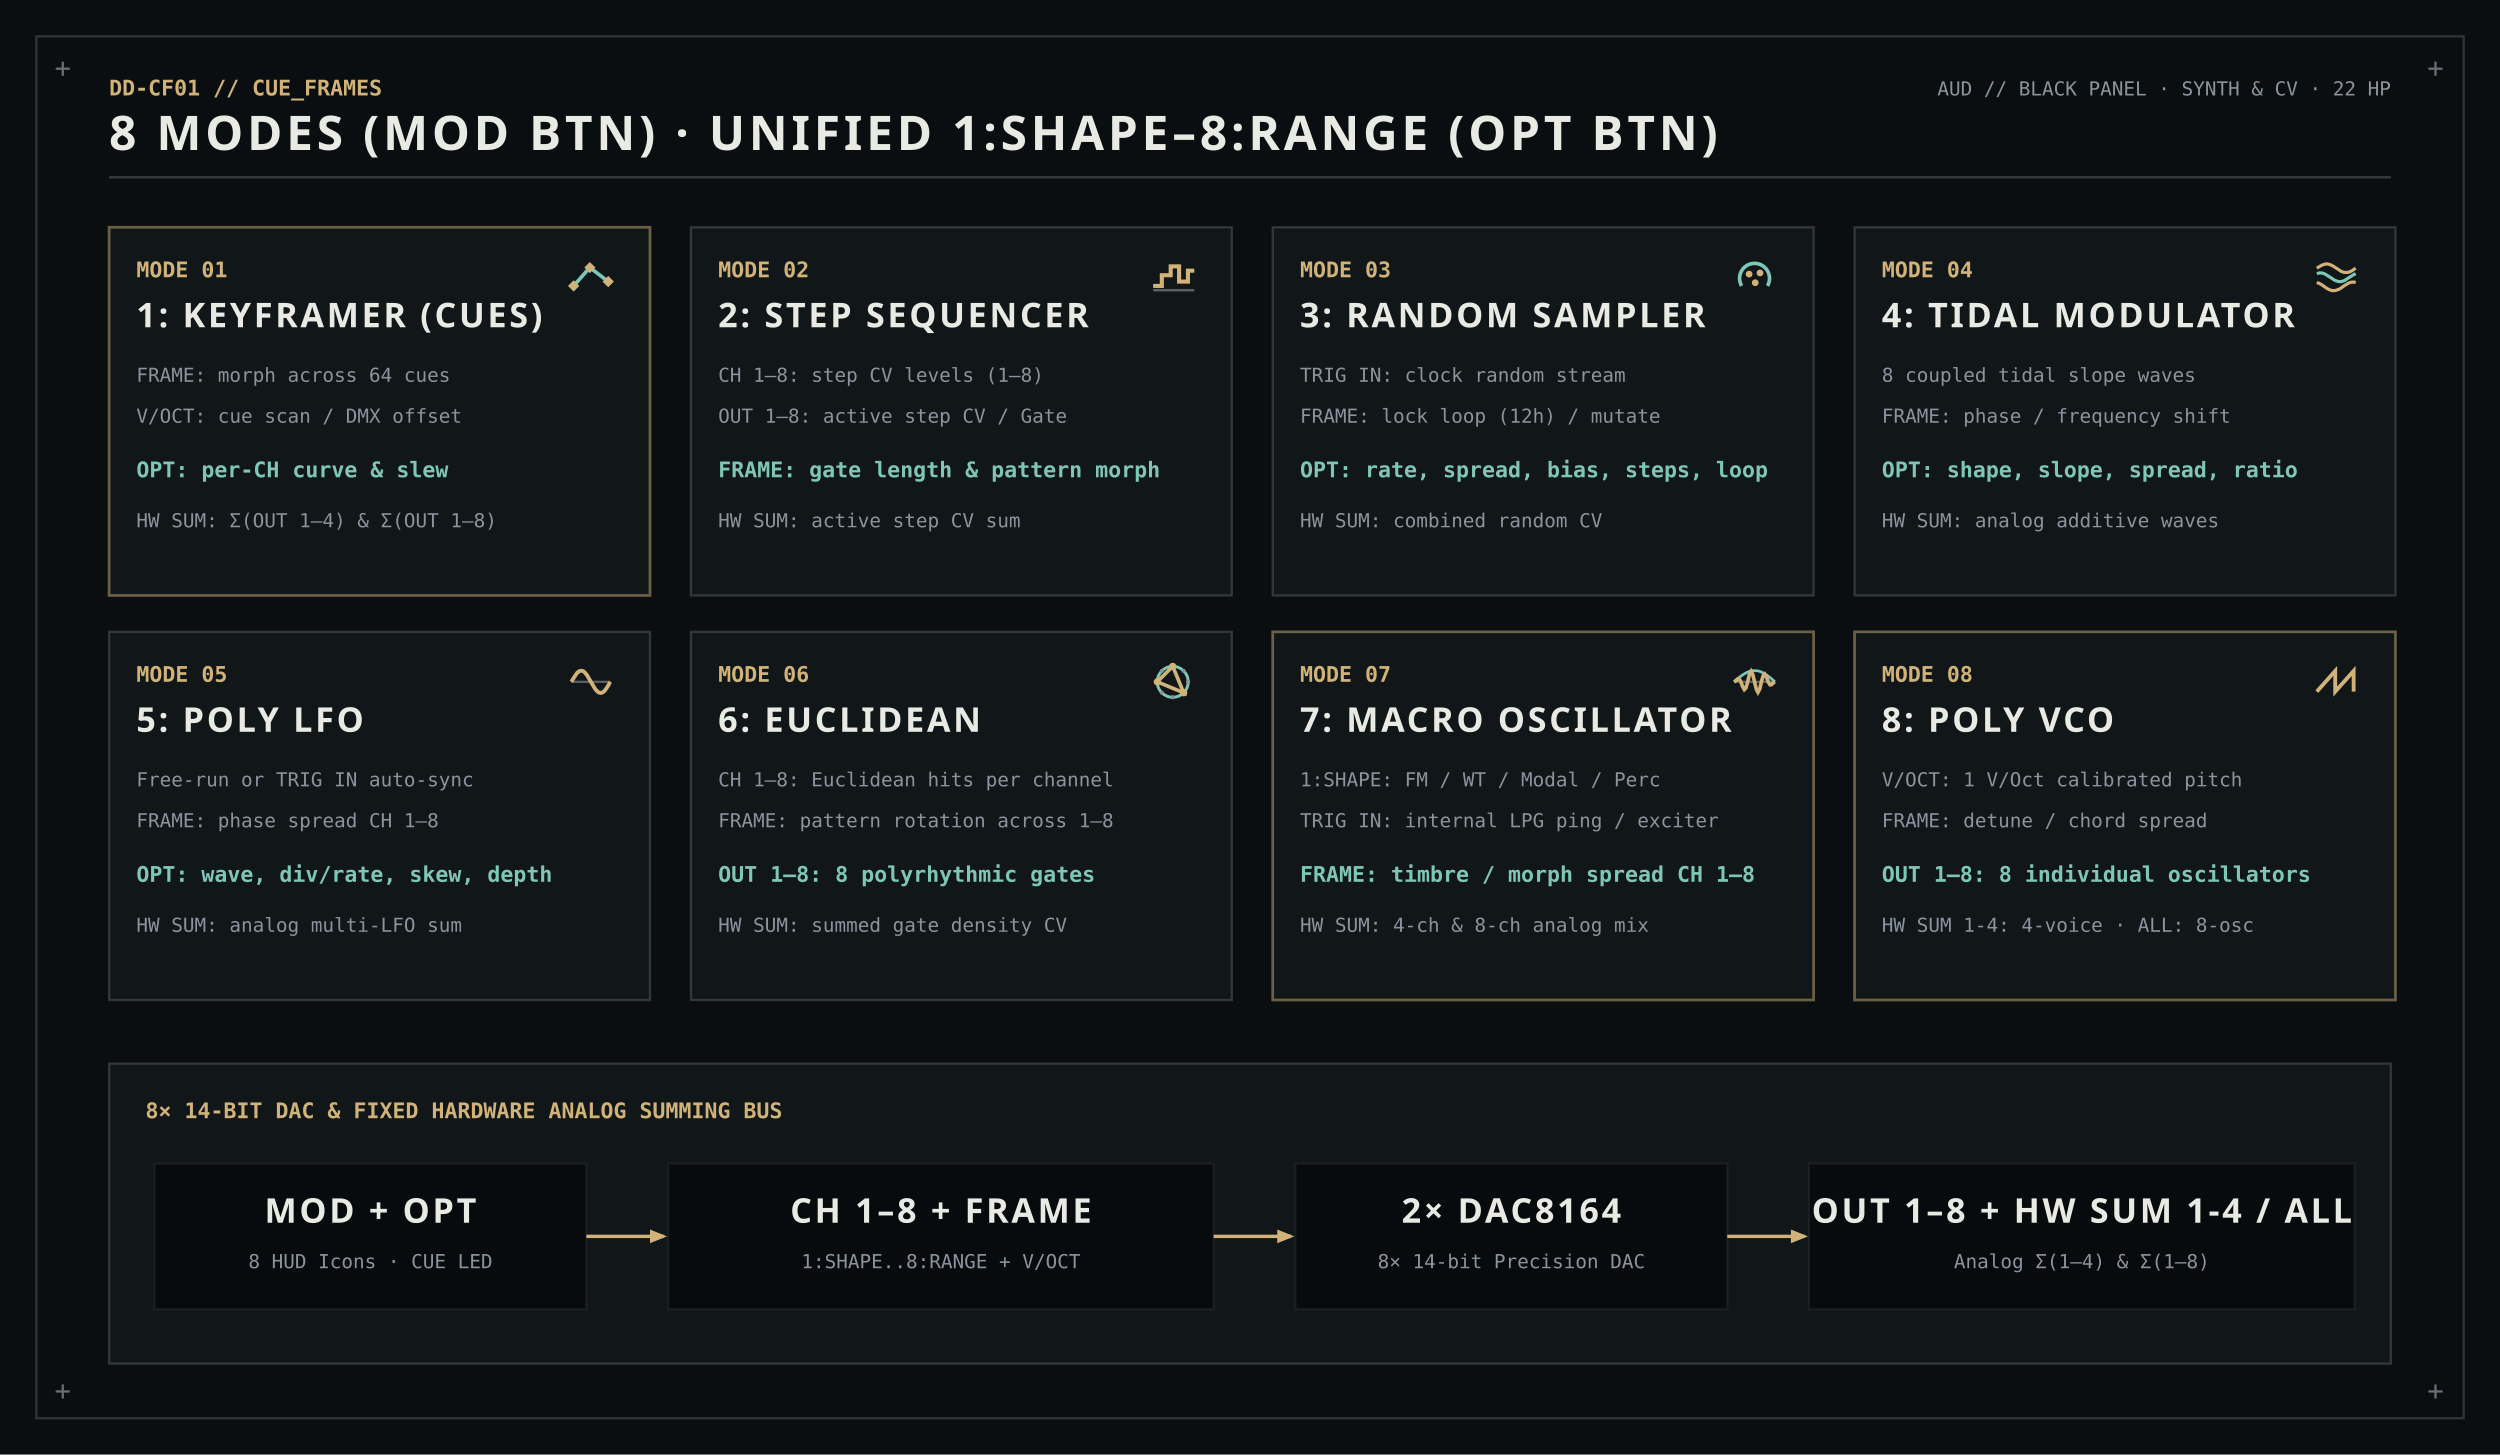
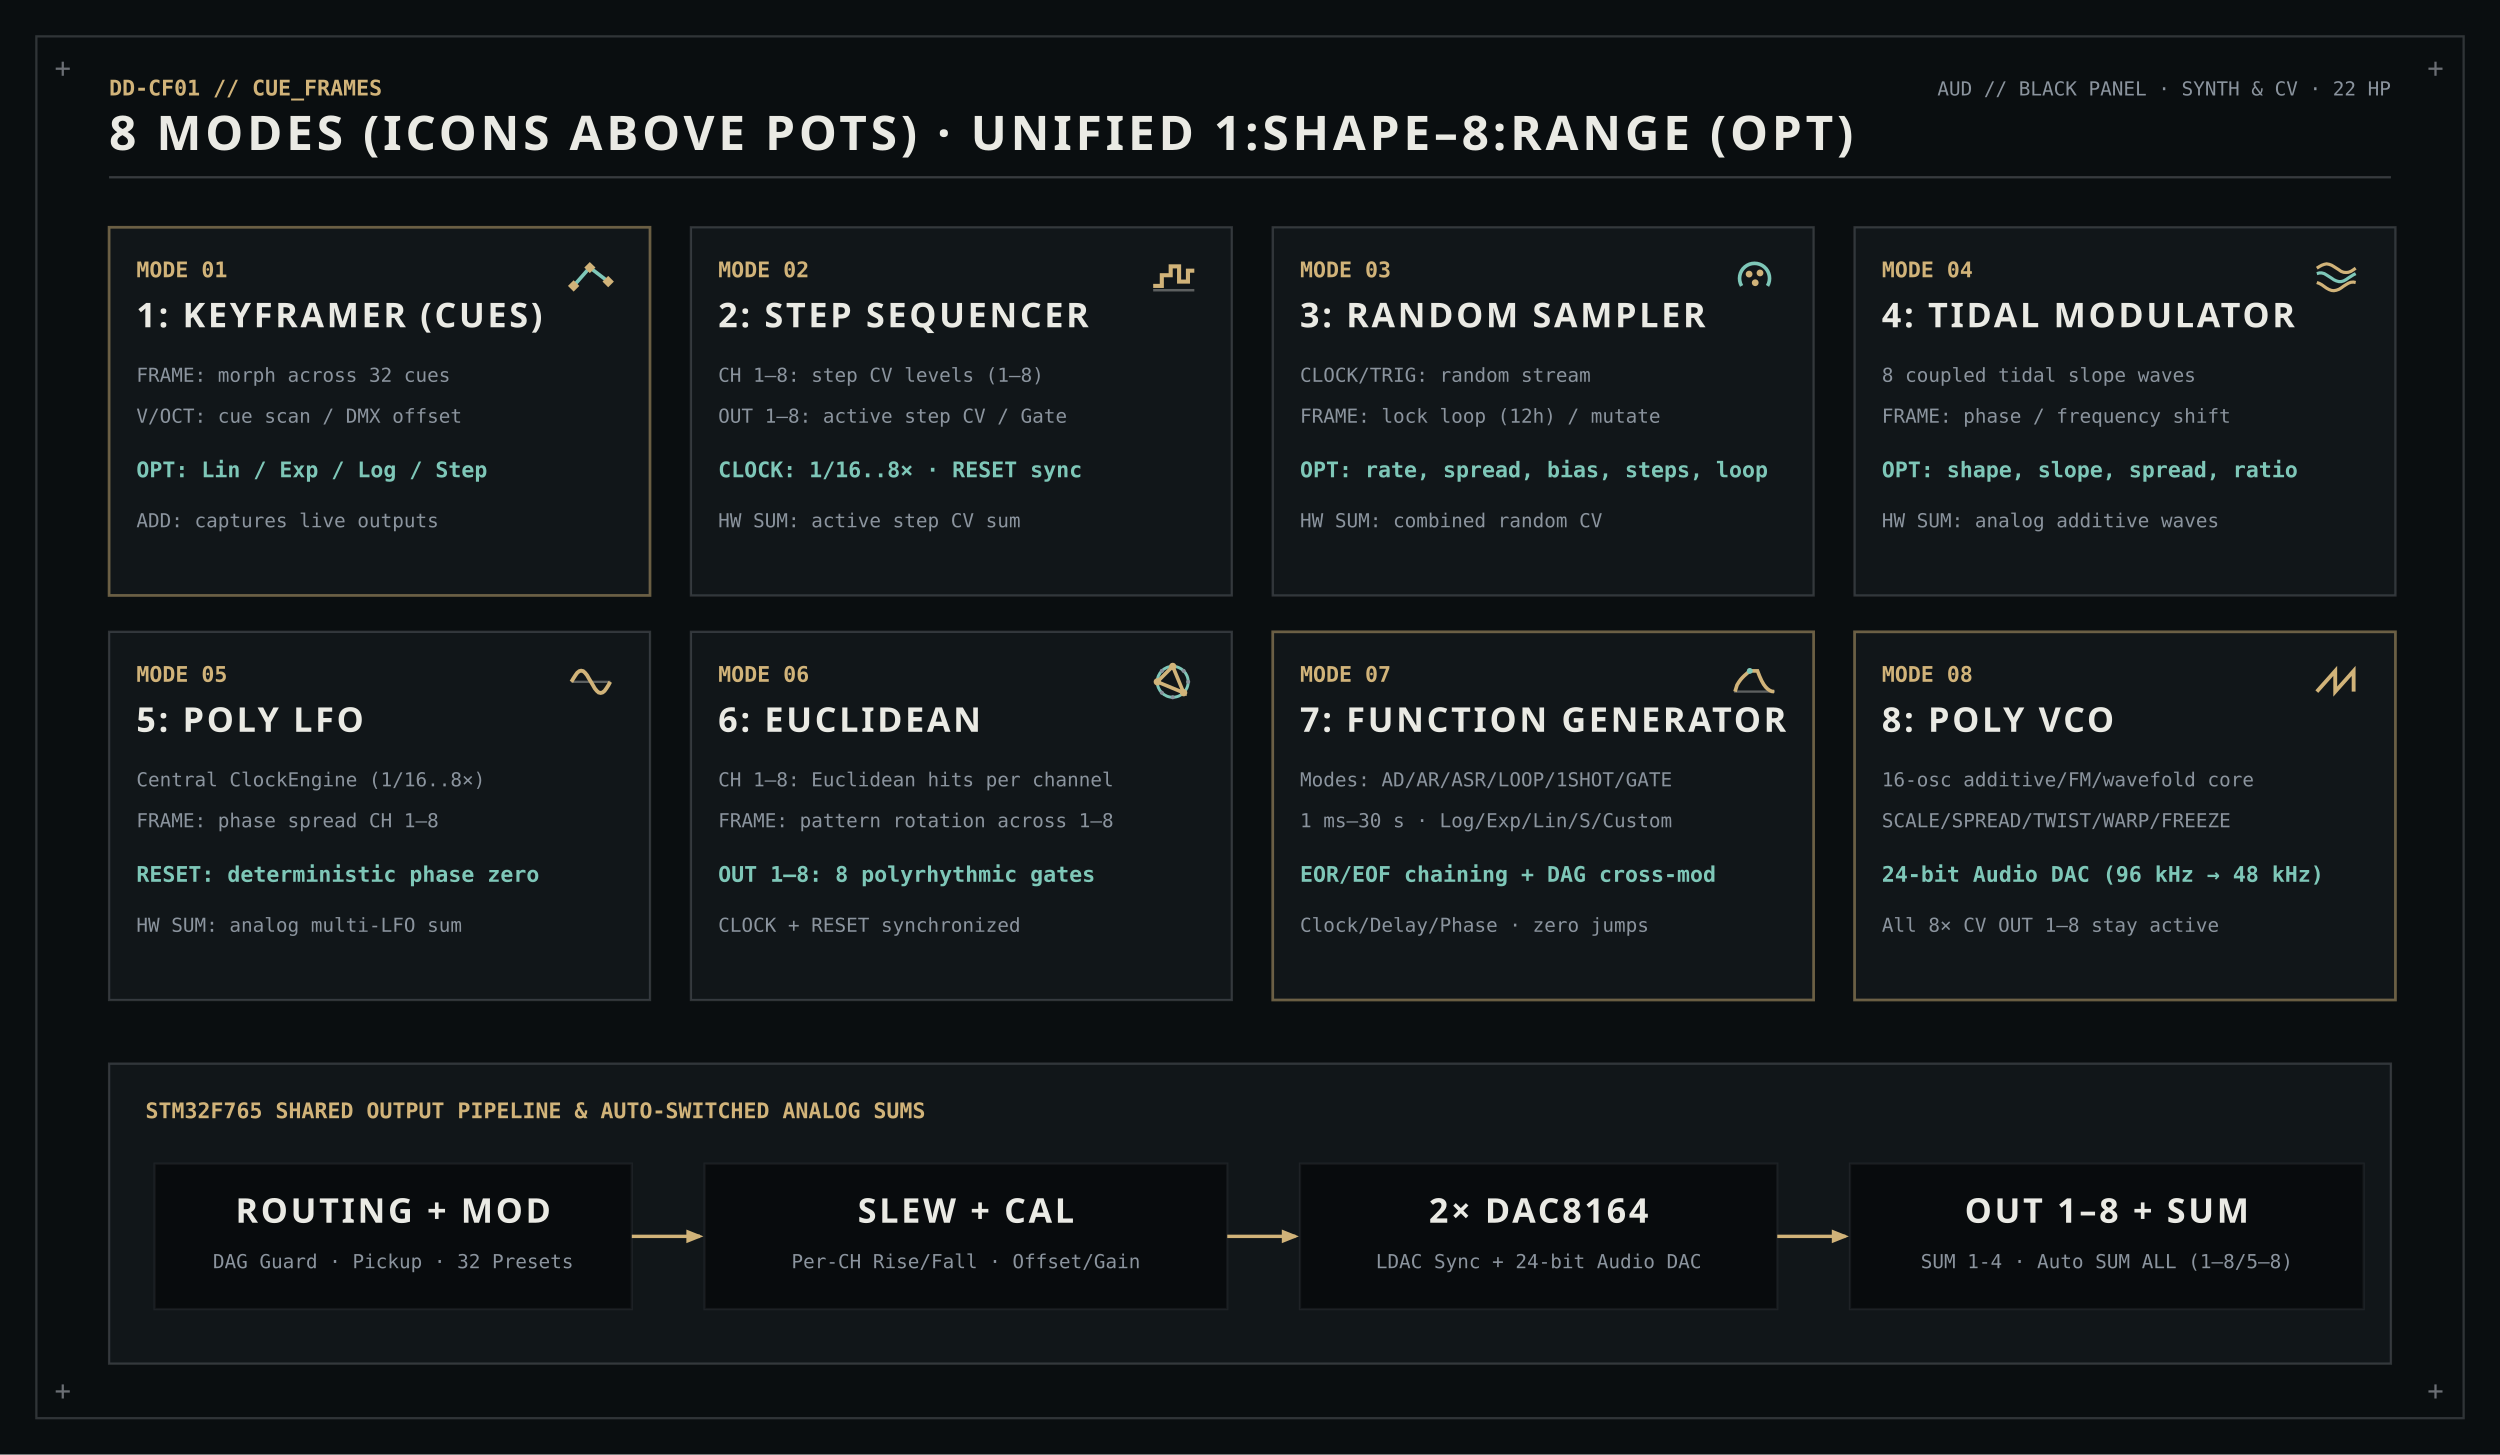
<svg xmlns="http://www.w3.org/2000/svg" viewBox="0 0 1100 640" width="1100" height="640">
  <defs>
    <style>
      .bg { fill: #0a0e10; }
      .card { fill: #111619; stroke: rgba(185, 190, 199, 0.22); stroke-width: 1; }
      .card-hi { fill: #111619; stroke: rgba(209, 179, 121, 0.48); stroke-width: 1.2; }
      .kcard { fill: #111619; stroke: rgba(185, 190, 199, 0.22); stroke-width: 1; }
      .plot { fill: #080b0d; stroke: rgba(185, 190, 199, 0.14); stroke-width: 1; }
      .title { font-family: 'Barlow Condensed', 'Bahnschrift', sans-serif; font-weight: 600; fill: #eaeae4; letter-spacing: 0.08em; font-size: 21px; }
      .kname { font-family: 'Barlow Condensed', 'Bahnschrift', sans-serif; font-weight: 600; fill: #eaeae4; letter-spacing: 0.08em; font-size: 15px; }
      .mono { font-family: 'JetBrains Mono', monospace; font-weight: 400; fill: #b9bec7; font-size: 9.5px; }
      .mono-sm { font-family: 'JetBrains Mono', monospace; font-weight: 400; fill: #8b949e; font-size: 8.5px; }
      .mono-xs { font-family: 'JetBrains Mono', monospace; font-weight: 400; fill: #8b949e; font-size: 7.5px; }
      .mono-acc { font-family: 'JetBrains Mono', monospace; font-weight: 600; fill: #d1b379; font-size: 9.5px; }
      .mono-cy { font-family: 'JetBrains Mono', monospace; font-weight: 600; fill: #7ec7b8; font-size: 9.5px; }
      .grid { stroke: rgba(185, 190, 199, 0.10); stroke-width: 1; }
      .axis { stroke: rgba(185, 190, 199, 0.26); stroke-width: 1; }
      .w-acc { fill: none; stroke: #d1b379; stroke-width: 1.6; stroke-linecap: round; stroke-linejoin: round; }
      .w-cy { fill: none; stroke: #7ec7b8; stroke-width: 1.5; stroke-linecap: round; stroke-linejoin: round; }
      .w-dim { fill: none; stroke: rgba(234, 234, 228, 0.35); stroke-width: 1.1; stroke-dasharray: 3 2; }
      .reg { font-family: 'JetBrains Mono', monospace; fill: #b9bec7; font-size: 12px; opacity: 0.55; }
    </style>
    <marker id="arr-a" viewBox="0 0 10 10" refX="8" refY="5" markerWidth="5" markerHeight="5" orient="auto-start-reverse">
      <path d="M 0 1 L 10 5 L 0 9 z" fill="#d1b379" />
    </marker>
    <marker id="arr-c" viewBox="0 0 10 10" refX="8" refY="5" markerWidth="5" markerHeight="5" orient="auto-start-reverse">
      <path d="M 0 1 L 10 5 L 0 9 z" fill="#7ec7b8" />
    </marker>
  </defs>
  <rect class="bg" x="0" y="0" width="1100" height="640" />
  <rect x="16" y="16" width="1068" height="608" fill="none" stroke="rgba(185, 190, 199, 0.22)" stroke-width="1" />
  <text class="reg" x="24" y="34">+</text>
  <text class="reg" x="1068" y="34">+</text>
  <text class="reg" x="24" y="616">+</text>
  <text class="reg" x="1068" y="616">+</text>
  <text class="mono-acc" x="48" y="42">DD-CF01 // CUE_FRAMES</text>
-   <text class="title" x="48" y="66">8 MODES (MOD BTN) · UNIFIED 1:SHAPE–8:RANGE (OPT BTN)</text>
+   <text class="title" x="48" y="66">8 MODES (ICONS ABOVE POTS) · UNIFIED 1:SHAPE–8:RANGE (OPT)</text>
  <text class="mono-sm" x="1052" y="42" text-anchor="end">AUD // BLACK PANEL · SYNTH &amp; CV · 22 HP</text>
  <line x1="48" y1="78" x2="1052" y2="78" stroke="rgba(185, 190, 199, 0.26)" stroke-width="1" />
  <g transform="translate(48, 100)">
    <rect class="card-hi" x="0" y="0" width="238" height="162" />
    <polyline points="204.4,25.8 211.5,17.7 219.6,23.9" fill="none" stroke="#7ec7b8" stroke-width="1.6" />
    <polygon points="204.4,23.3 206.9,25.8 204.4,28.3 201.9,25.8" fill="#d1b379" />
    <polygon points="211.5,15.3 214.0,17.7 211.5,20.2 209.1,17.7" fill="#d1b379" />
    <polygon points="219.6,21.4 222.1,23.9 219.6,26.4 217.1,23.9" fill="#d1b379" />
    <text class="mono-acc" x="12" y="22">MODE 01</text>
    <text class="kname" x="12" y="44">1: KEYFRAMER (CUES)</text>
-     <text class="mono-sm" x="12" y="68">FRAME: morph across 64 cues</text>
+     <text class="mono-sm" x="12" y="68">FRAME: morph across 32 cues</text>
    <text class="mono-sm" x="12" y="86">V/OCT: cue scan / DMX offset</text>
-     <text class="mono-cy" x="12" y="110">OPT: per-CH curve &amp; slew</text>
-     <text class="mono-sm" x="12" y="132">HW SUM: Σ(OUT 1–4) &amp; Σ(OUT 1–8)</text>
+     <text class="mono-cy" x="12" y="110">OPT: Lin / Exp / Log / Step</text>
+     <text class="mono-sm" x="12" y="132">ADD: captures live outputs</text>
  </g>
  <g transform="translate(304, 100)">
    <rect class="card" x="0" y="0" width="238" height="162" />
    <line x1="203.4" y1="27.7" x2="221.5" y2="27.7" stroke="rgba(234, 234, 228, 0.35)" stroke-width="1.1" />
    <polyline points="203.4,25.8 207.2,25.8 207.2,21.1 211.1,21.1 211.1,17.2 214.8,17.2 214.8,23.9 218.7,23.9 218.7,19.1 221.5,19.1" fill="none" stroke="#d1b379" stroke-width="1.8" />
    <text class="mono-acc" x="12" y="22">MODE 02</text>
    <text class="kname" x="12" y="44">2: STEP SEQUENCER</text>
    <text class="mono-sm" x="12" y="68">CH 1–8: step CV levels (1–8)</text>
    <text class="mono-sm" x="12" y="86">OUT 1–8: active step CV / Gate</text>
-     <text class="mono-cy" x="12" y="110">FRAME: gate length &amp; pattern morph</text>
+     <text class="mono-cy" x="12" y="110">CLOCK: 1/16..8× · RESET sync</text>
    <text class="mono-sm" x="12" y="132">HW SUM: active step CV sum</text>
  </g>
  <g transform="translate(560, 100)">
    <rect class="card" x="0" y="0" width="238" height="162" />
    <path d="M 206.3 25.8 A 6.6 6.6 0 1 1 217.7 25.8" fill="none" stroke="#7ec7b8" stroke-width="1.6" />
    <circle cx="209.6" cy="20.6" r="1.5" fill="#d1b379" />
    <circle cx="214.4" cy="20.1" r="1.5" fill="#d1b379" />
    <circle cx="212.3" cy="24.4" r="1.5" fill="#d1b379" />
    <text class="mono-acc" x="12" y="22">MODE 03</text>
    <text class="kname" x="12" y="44">3: RANDOM SAMPLER</text>
-     <text class="mono-sm" x="12" y="68">TRIG IN: clock random stream</text>
+     <text class="mono-sm" x="12" y="68">CLOCK/TRIG: random stream</text>
    <text class="mono-sm" x="12" y="86">FRAME: lock loop (12h) / mutate</text>
    <text class="mono-cy" x="12" y="110">OPT: rate, spread, bias, steps, loop</text>
    <text class="mono-sm" x="12" y="132">HW SUM: combined random CV</text>
  </g>
  <g transform="translate(816, 100)">
    <rect class="card" x="0" y="0" width="238" height="162" />
    <polyline points="203.4,18.0 204.5,17.3 205.6,16.7 206.7,16.3 207.7,16.1 208.8,16.3 209.9,16.7 210.9,17.3 212.0,18.0 213.1,18.7 214.1,19.4 215.2,19.8 216.3,19.9 217.3,19.8 218.4,19.4 219.5,18.7 220.5,18.0" fill="none" stroke="#d1b379" stroke-width="1.4" />
    <polyline points="203.4,20.4 204.5,20.1 205.6,20.1 206.7,20.4 207.7,21.0 208.8,21.7 209.9,22.4 210.9,23.1 212.0,23.6 213.1,23.9 214.1,23.9 215.2,23.6 216.3,23.0 217.3,22.3 218.4,21.6 219.5,20.9 220.5,20.4" fill="none" stroke="#7ec7b8" stroke-width="1.4" />
    <polyline points="203.4,24.3 204.5,24.7 205.6,25.3 206.7,26.1 207.7,26.8 208.8,27.4 209.9,27.8 210.9,27.9 212.0,27.7 213.1,27.3 214.1,26.7 215.2,25.9 216.3,25.2 217.3,24.6 218.4,24.2 219.5,24.1 220.5,24.3" fill="none" stroke="#d1b379" stroke-width="1.4" />
    <text class="mono-acc" x="12" y="22">MODE 04</text>
    <text class="kname" x="12" y="44">4: TIDAL MODULATOR</text>
    <text class="mono-sm" x="12" y="68">8 coupled tidal slope waves</text>
    <text class="mono-sm" x="12" y="86">FRAME: phase / frequency shift</text>
    <text class="mono-cy" x="12" y="110">OPT: shape, slope, spread, ratio</text>
    <text class="mono-sm" x="12" y="132">HW SUM: analog additive waves</text>
  </g>
  <g transform="translate(48, 278)">
    <rect class="card" x="0" y="0" width="238" height="162" />
    <line x1="203.4" y1="22.0" x2="220.6" y2="22.0" stroke="rgba(234, 234, 228, 0.35)" stroke-width="1" />
    <polyline points="203.4,22.0 204.3,20.5 205.2,19.1 206.0,18.0 206.9,17.3 207.7,17.1 208.6,17.3 209.4,18.0 210.3,19.1 211.1,20.5 212.0,22.0 212.9,23.5 213.7,24.9 214.6,26.0 215.4,26.7 216.3,26.9 217.1,26.7 218.0,26.0 218.8,24.9 219.7,23.5 220.5,22.0" fill="none" stroke="#d1b379" stroke-width="1.7" />
    <text class="mono-acc" x="12" y="22">MODE 05</text>
    <text class="kname" x="12" y="44">5: POLY LFO</text>
-     <text class="mono-sm" x="12" y="68">Free-run or TRIG IN auto-sync</text>
+     <text class="mono-sm" x="12" y="68">Central ClockEngine (1/16..8×)</text>
    <text class="mono-sm" x="12" y="86">FRAME: phase spread CH 1–8</text>
-     <text class="mono-cy" x="12" y="110">OPT: wave, div/rate, skew, depth</text>
+     <text class="mono-cy" x="12" y="110">RESET: deterministic phase zero</text>
    <text class="mono-sm" x="12" y="132">HW SUM: analog multi-LFO sum</text>
  </g>
  <g transform="translate(304, 278)">
    <rect class="card" x="0" y="0" width="238" height="162" />
    <circle cx="212.0" cy="22.0" r="6.8" fill="none" stroke="#7ec7b8" stroke-width="1.3" />
    <circle cx="216.8" cy="17.2" r="0.9" fill="#8b949e" />
    <circle cx="218.8" cy="22.0" r="0.9" fill="#8b949e" />
    <circle cx="212.0" cy="28.8" r="0.9" fill="#8b949e" />
    <circle cx="207.2" cy="26.8" r="0.9" fill="#8b949e" />
    <circle cx="207.2" cy="17.2" r="0.9" fill="#8b949e" />
    <polygon points="212.0,15.2 216.8,26.8 205.2,22.0" fill="none" stroke="#d1b379" stroke-width="1.6" />
    <circle cx="212.0" cy="15.2" r="1.6" fill="#d1b379" />
    <circle cx="216.8" cy="26.8" r="1.6" fill="#d1b379" />
    <circle cx="205.2" cy="22.0" r="1.6" fill="#d1b379" />
    <text class="mono-acc" x="12" y="22">MODE 06</text>
    <text class="kname" x="12" y="44">6: EUCLIDEAN</text>
    <text class="mono-sm" x="12" y="68">CH 1–8: Euclidean hits per channel</text>
    <text class="mono-sm" x="12" y="86">FRAME: pattern rotation across 1–8</text>
    <text class="mono-cy" x="12" y="110">OUT 1–8: 8 polyrhythmic gates</text>
-     <text class="mono-sm" x="12" y="132">HW SUM: summed gate density CV</text>
+     <text class="mono-sm" x="12" y="132">CLOCK + RESET synchronized</text>
  </g>
  <g transform="translate(560, 278)">
    <rect class="card-hi" x="0" y="0" width="238" height="162" />
-     <line x1="203.0" y1="22.0" x2="221.0" y2="22.0" stroke="rgba(234, 234, 228, 0.35)" stroke-width="1" />
-     <polyline points="203.0,22.0 203.7,21.4 204.5,20.7 205.2,20.1 206.0,19.5 206.7,19.0 207.5,18.5 208.2,18.1 209.0,17.7 209.7,17.4 210.5,17.2 211.2,17.1 212.0,17.1 212.8,17.1 213.5,17.2 214.3,17.4 215.0,17.7 215.8,18.1 216.5,18.5 217.3,19.0 218.0,19.5 218.8,20.1 219.5,20.7 220.3,21.4 221.0,22.0" fill="none" stroke="#7ec7b8" stroke-width="1.2" />
-     <polyline points="203.0,22.0 203.7,21.6 204.5,20.8 205.2,20.7 206.0,22.0 206.7,24.0 207.5,25.4 208.2,24.7 209.0,22.0 209.7,18.9 210.5,17.4 211.2,18.7 212.0,22.0 212.8,25.3 213.5,26.6 214.3,25.1 215.0,22.0 215.8,19.3 216.5,18.6 217.3,20.0 218.0,22.0 218.8,23.3 219.5,23.2 220.3,22.4 221.0,22.0" fill="none" stroke="#d1b379" stroke-width="1.6" />
+     <line x1="203.0" y1="26.3" x2="221.0" y2="26.3" stroke="rgba(234, 234, 228, 0.35)" stroke-width="1" />
+     <polyline points="203.4,26.3 204.3,23.4 205.1,22.1 205.9,21.0 206.7,20.1 207.5,19.3 208.3,18.6 209.1,17.9 209.9,17.2 213.3,17.2 214.2,19.5 215.1,21.5 216.0,23.1 216.9,24.3 217.8,25.2 218.7,25.8 219.6,26.2 220.6,26.3" fill="none" stroke="#d1b379" stroke-width="1.6" />
+     <circle cx="209.9" cy="17.2" r="1.3" fill="#7ec7b8" />
    <text class="mono-acc" x="12" y="22">MODE 07</text>
-     <text class="kname" x="12" y="44">7: MACRO OSCILLATOR</text>
-     <text class="mono-sm" x="12" y="68">1:SHAPE: FM / WT / Modal / Perc</text>
-     <text class="mono-sm" x="12" y="86">TRIG IN: internal LPG ping / exciter</text>
-     <text class="mono-cy" x="12" y="110">FRAME: timbre / morph spread CH 1–8</text>
-     <text class="mono-sm" x="12" y="132">HW SUM: 4-ch &amp; 8-ch analog mix</text>
+     <text class="kname" x="12" y="44">7: FUNCTION GENERATOR</text>
+     <text class="mono-sm" x="12" y="68">Modes: AD/AR/ASR/LOOP/1SHOT/GATE</text>
+     <text class="mono-sm" x="12" y="86">1 ms–30 s · Log/Exp/Lin/S/Custom</text>
+     <text class="mono-cy" x="12" y="110">EOR/EOF chaining + DAG cross-mod</text>
+     <text class="mono-sm" x="12" y="132">Clock/Delay/Phase · zero jumps</text>
  </g>
  <g transform="translate(816, 278)">
    <rect class="card-hi" x="0" y="0" width="238" height="162" />
    <polyline points="203.4,26.3 211.5,17.2 211.5,26.3 219.6,17.2 219.6,26.3" fill="none" stroke="#d1b379" stroke-width="1.7" />
    <text class="mono-acc" x="12" y="22">MODE 08</text>
    <text class="kname" x="12" y="44">8: POLY VCO</text>
-     <text class="mono-sm" x="12" y="68">V/OCT: 1 V/Oct calibrated pitch</text>
-     <text class="mono-sm" x="12" y="86">FRAME: detune / chord spread</text>
-     <text class="mono-cy" x="12" y="110">OUT 1–8: 8 individual oscillators</text>
-     <text class="mono-sm" x="12" y="132">HW SUM 1-4: 4-voice · ALL: 8-osc</text>
+     <text class="mono-sm" x="12" y="68">16-osc additive/FM/wavefold core</text>
+     <text class="mono-sm" x="12" y="86">SCALE/SPREAD/TWIST/WARP/FREEZE</text>
+     <text class="mono-cy" x="12" y="110">24-bit Audio DAC (96 kHz → 48 kHz)</text>
+     <text class="mono-sm" x="12" y="132">All 8× CV OUT 1–8 stay active</text>
  </g>
  <g transform="translate(48, 468)">
    <rect class="card" x="0" y="0" width="1004" height="132" />
-     <text class="mono-acc" x="16" y="24">8× 14-BIT DAC &amp; FIXED HARDWARE ANALOG SUMMING BUS</text>
-     <rect class="plot" x="20" y="44" width="190" height="64" stroke="#d1b379" stroke-opacity="0.55" />
-     <text class="kname" x="115.0" y="70" text-anchor="middle">MOD + OPT</text>
-     <text class="mono-sm" x="115.0" y="90" text-anchor="middle">8 HUD Icons · CUE LED</text>
-     <line x1="210" y1="76" x2="244" y2="76" stroke="#d1b379" stroke-width="1.5" marker-end="url(#arr-a)" />
-     <rect class="plot" x="246" y="44" width="240" height="64" stroke="#7ec7b8" stroke-opacity="0.55" />
-     <text class="kname" x="366.0" y="70" text-anchor="middle">CH 1–8 + FRAME</text>
-     <text class="mono-sm" x="366.0" y="90" text-anchor="middle">1:SHAPE..8:RANGE + V/OCT</text>
-     <line x1="486" y1="76" x2="520" y2="76" stroke="#d1b379" stroke-width="1.5" marker-end="url(#arr-a)" />
-     <rect class="plot" x="522" y="44" width="190" height="64" stroke="#d1b379" stroke-opacity="0.55" />
-     <text class="kname" x="617.0" y="70" text-anchor="middle">2× DAC8164</text>
-     <text class="mono-sm" x="617.0" y="90" text-anchor="middle">8× 14-bit Precision DAC</text>
-     <line x1="712" y1="76" x2="746" y2="76" stroke="#d1b379" stroke-width="1.5" marker-end="url(#arr-a)" />
-     <rect class="plot" x="748" y="44" width="240" height="64" stroke="#7ec7b8" stroke-opacity="0.55" />
-     <text class="kname" x="868.0" y="70" text-anchor="middle">OUT 1–8 + HW SUM 1-4 / ALL</text>
-     <text class="mono-sm" x="868.0" y="90" text-anchor="middle">Analog Σ(1–4) &amp; Σ(1–8)</text>
+     <text class="mono-acc" x="16" y="24">STM32F765 SHARED OUTPUT PIPELINE &amp; AUTO-SWITCHED ANALOG SUMS</text>
+     <rect class="plot" x="20" y="44" width="210" height="64" stroke="#d1b379" stroke-opacity="0.55" />
+     <text class="kname" x="125.0" y="70" text-anchor="middle">ROUTING + MOD</text>
+     <text class="mono-sm" x="125.0" y="90" text-anchor="middle">DAG Guard · Pickup · 32 Presets</text>
+     <line x1="230" y1="76" x2="260" y2="76" stroke="#d1b379" stroke-width="1.5" marker-end="url(#arr-a)" />
+     <rect class="plot" x="262" y="44" width="230" height="64" stroke="#7ec7b8" stroke-opacity="0.55" />
+     <text class="kname" x="377.0" y="70" text-anchor="middle">SLEW + CAL</text>
+     <text class="mono-sm" x="377.0" y="90" text-anchor="middle">Per-CH Rise/Fall · Offset/Gain</text>
+     <line x1="492" y1="76" x2="522" y2="76" stroke="#d1b379" stroke-width="1.5" marker-end="url(#arr-a)" />
+     <rect class="plot" x="524" y="44" width="210" height="64" stroke="#d1b379" stroke-opacity="0.55" />
+     <text class="kname" x="629.0" y="70" text-anchor="middle">2× DAC8164</text>
+     <text class="mono-sm" x="629.0" y="90" text-anchor="middle">LDAC Sync + 24-bit Audio DAC</text>
+     <line x1="734" y1="76" x2="764" y2="76" stroke="#d1b379" stroke-width="1.5" marker-end="url(#arr-a)" />
+     <rect class="plot" x="766" y="44" width="226" height="64" stroke="#7ec7b8" stroke-opacity="0.55" />
+     <text class="kname" x="879.0" y="70" text-anchor="middle">OUT 1–8 + SUM</text>
+     <text class="mono-sm" x="879.0" y="90" text-anchor="middle">SUM 1-4 · Auto SUM ALL (1–8/5–8)</text>
  </g>
</svg>
